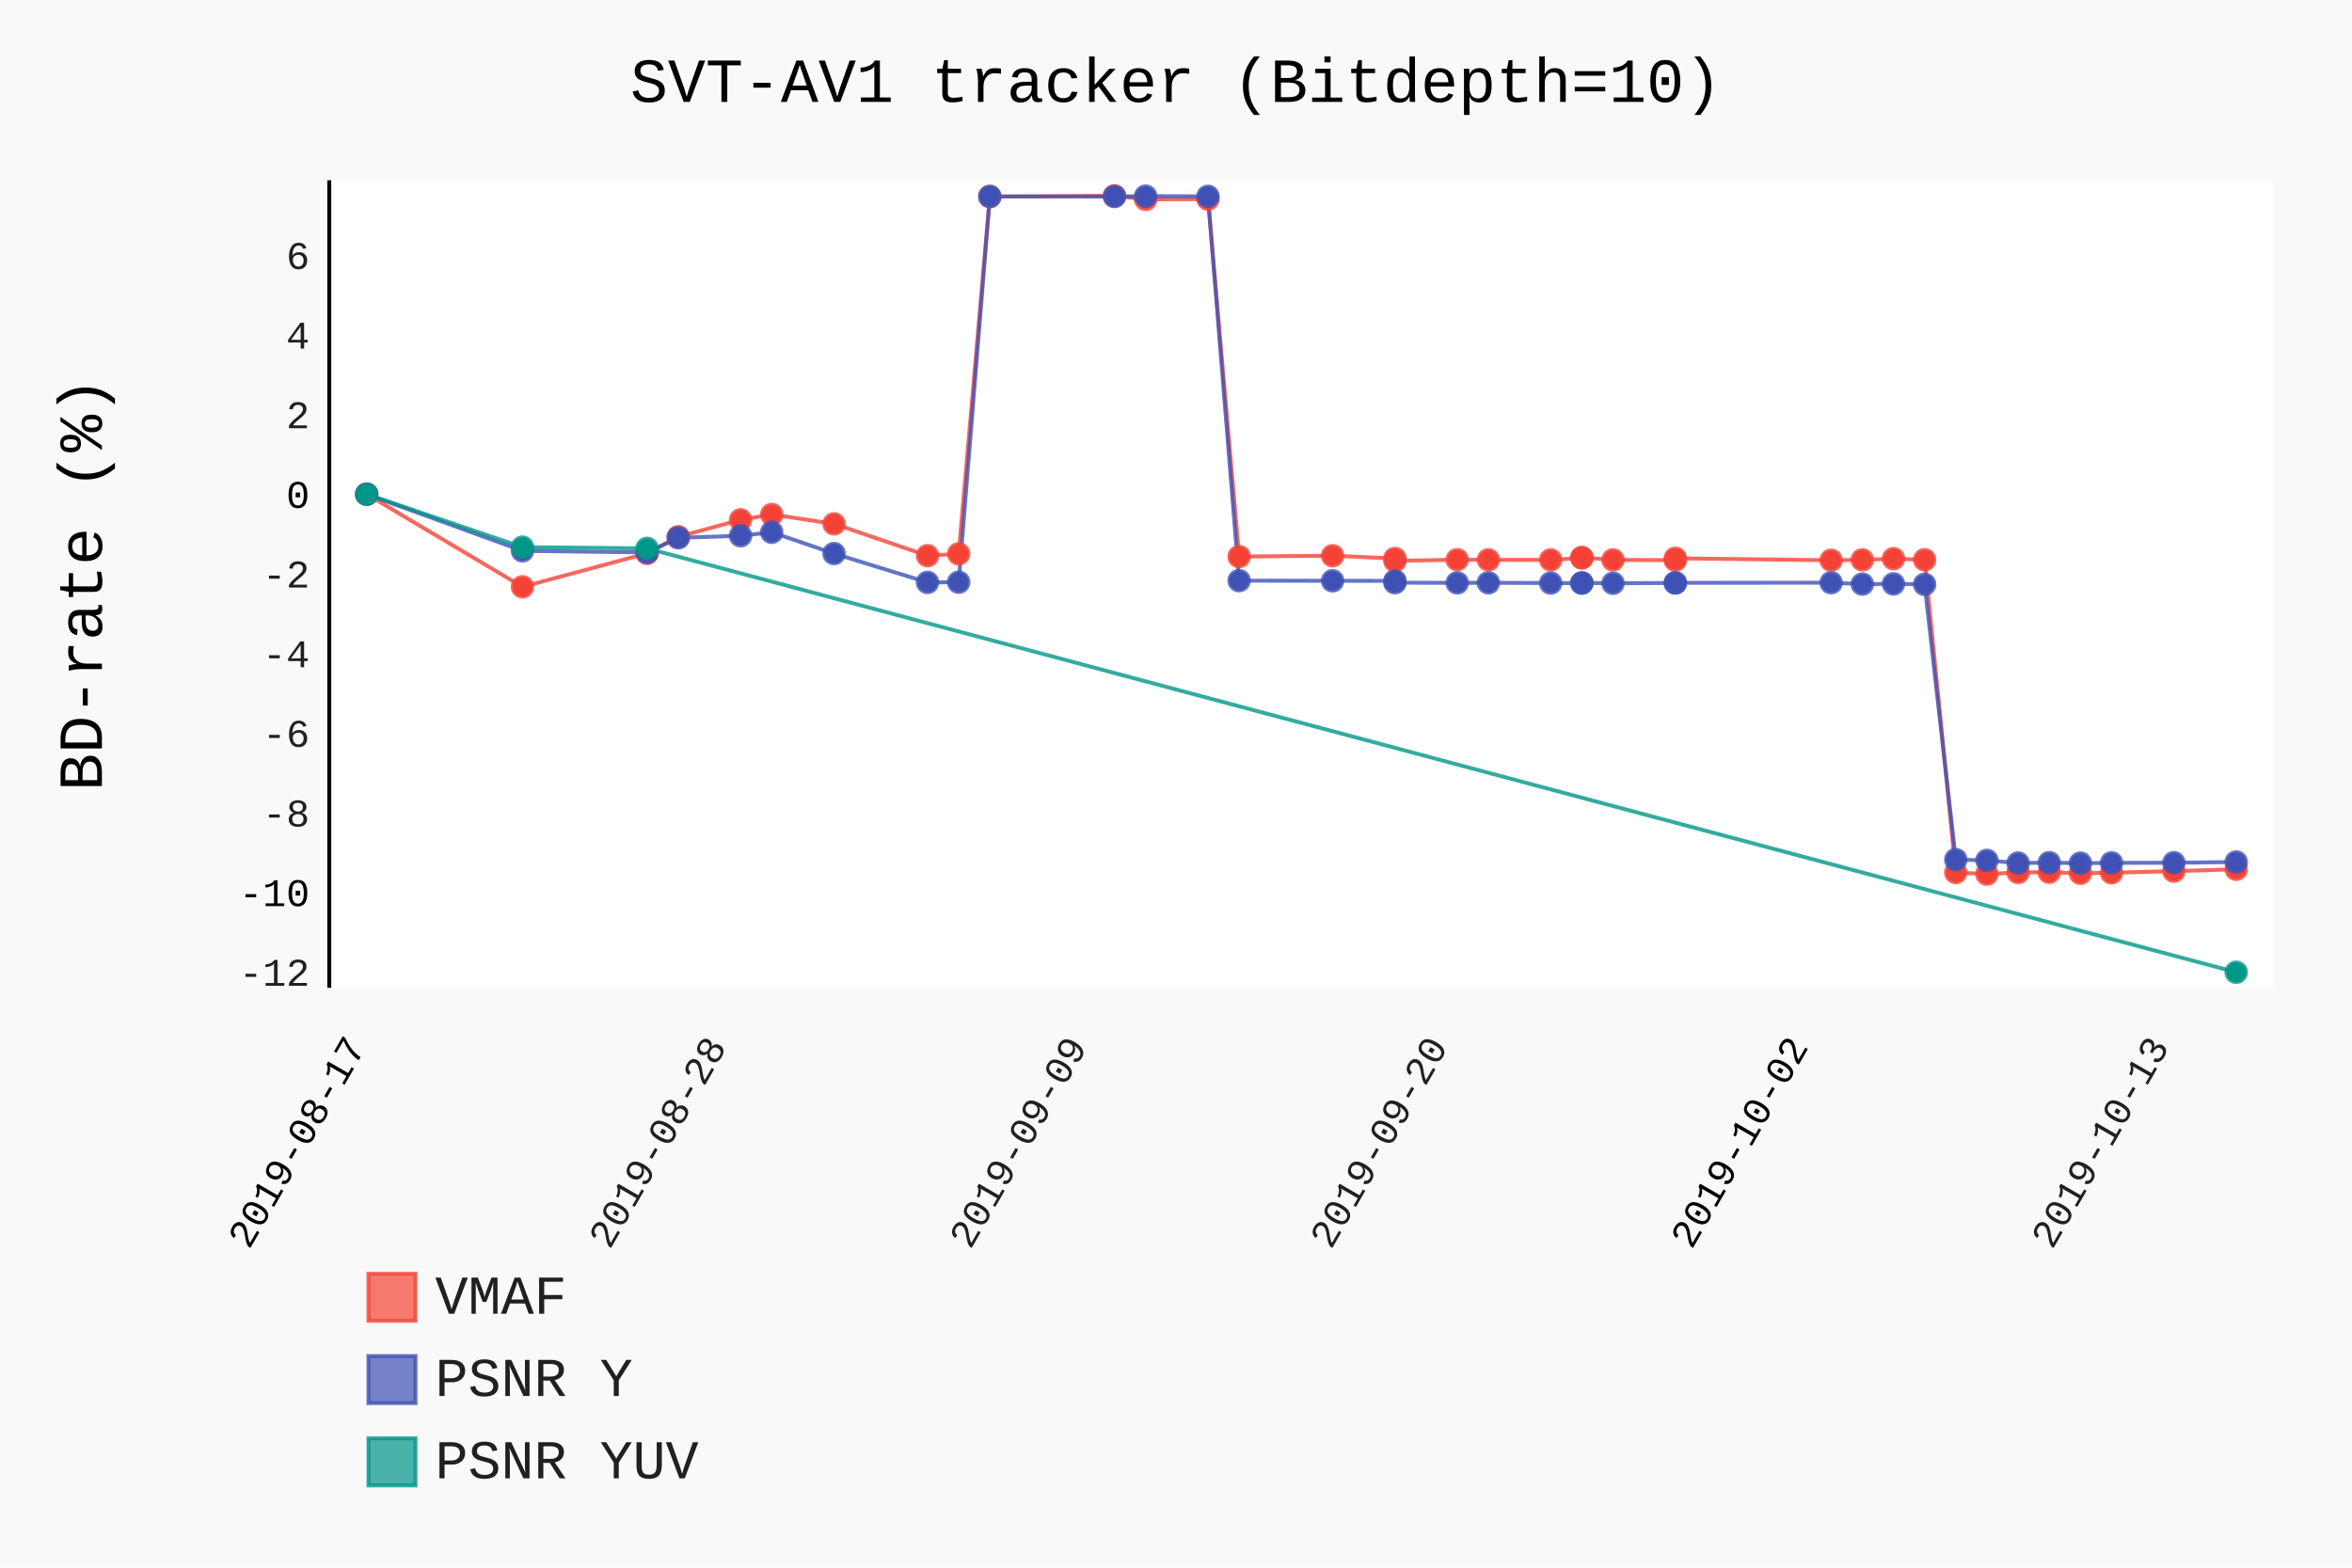
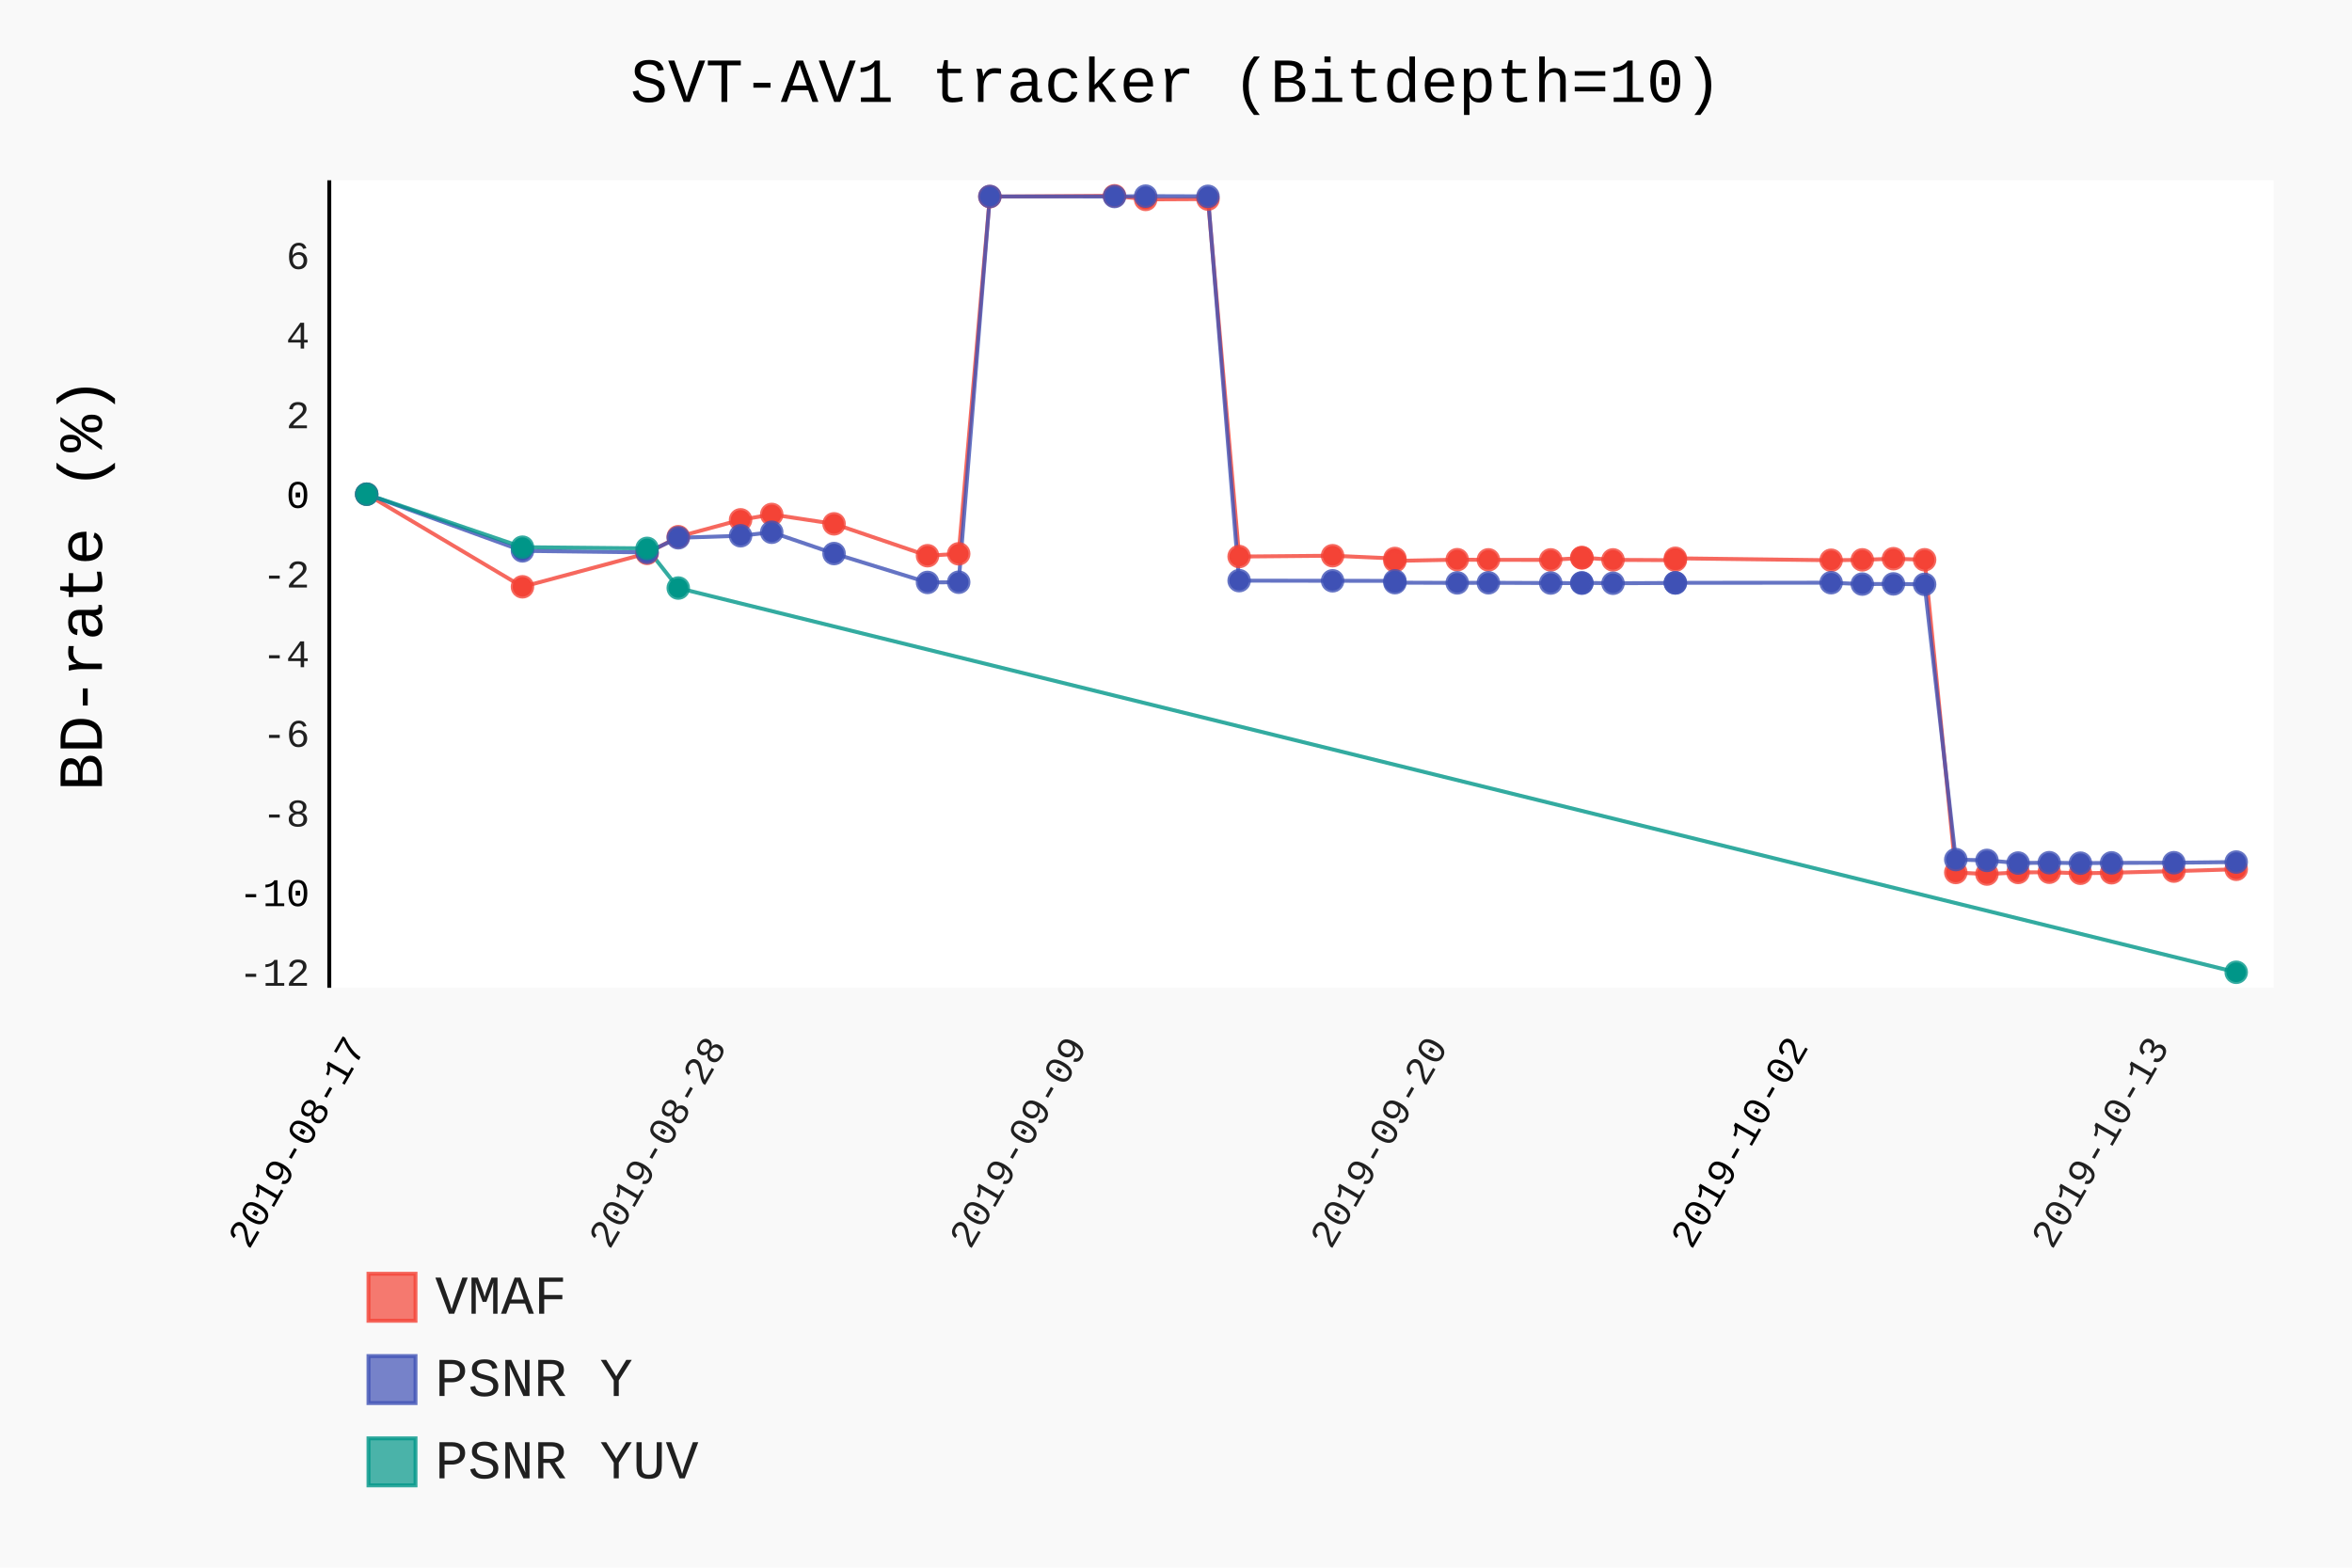
- <svg xmlns="http://www.w3.org/2000/svg" id="chart-8950cf0b-3c40-4e73-9521-b5a12d7706a9" class="pygal-chart" viewBox="0 0 600 400">
+ <svg xmlns="http://www.w3.org/2000/svg" id="chart-0925e5ea-1316-4323-9964-562510b1588f" class="pygal-chart" viewBox="0 0 600 400">
  <defs>
-     <style type="text/css">#chart-8950cf0b-3c40-4e73-9521-b5a12d7706a9{-webkit-user-select:none;-webkit-font-smoothing:antialiased;font-family:Consolas,"Liberation Mono",Menlo,Courier,monospace}#chart-8950cf0b-3c40-4e73-9521-b5a12d7706a9 .title{font-family:Consolas,"Liberation Mono",Menlo,Courier,monospace;font-size:16px}#chart-8950cf0b-3c40-4e73-9521-b5a12d7706a9 .legends .legend text{font-family:Consolas,"Liberation Mono",Menlo,Courier,monospace;font-size:14px}#chart-8950cf0b-3c40-4e73-9521-b5a12d7706a9 .axis text{font-family:Consolas,"Liberation Mono",Menlo,Courier,monospace;font-size:10px}#chart-8950cf0b-3c40-4e73-9521-b5a12d7706a9 .axis text.major{font-family:Consolas,"Liberation Mono",Menlo,Courier,monospace;font-size:10px}#chart-8950cf0b-3c40-4e73-9521-b5a12d7706a9 .text-overlay text.value{font-family:Consolas,"Liberation Mono",Menlo,Courier,monospace;font-size:16px}#chart-8950cf0b-3c40-4e73-9521-b5a12d7706a9 .text-overlay text.label{font-family:Consolas,"Liberation Mono",Menlo,Courier,monospace;font-size:10px}#chart-8950cf0b-3c40-4e73-9521-b5a12d7706a9 .tooltip{font-family:Consolas,"Liberation Mono",Menlo,Courier,monospace;font-size:14px}#chart-8950cf0b-3c40-4e73-9521-b5a12d7706a9 text.no_data{font-family:Consolas,"Liberation Mono",Menlo,Courier,monospace;font-size:64px}
- #chart-8950cf0b-3c40-4e73-9521-b5a12d7706a9{background-color:rgba(249,249,249,1)}#chart-8950cf0b-3c40-4e73-9521-b5a12d7706a9 path,#chart-8950cf0b-3c40-4e73-9521-b5a12d7706a9 line,#chart-8950cf0b-3c40-4e73-9521-b5a12d7706a9 rect,#chart-8950cf0b-3c40-4e73-9521-b5a12d7706a9 circle{-webkit-transition:150ms;-moz-transition:150ms;transition:150ms}#chart-8950cf0b-3c40-4e73-9521-b5a12d7706a9 .graph &gt; .background{fill:rgba(249,249,249,1)}#chart-8950cf0b-3c40-4e73-9521-b5a12d7706a9 .plot &gt; .background{fill:rgba(255,255,255,1)}#chart-8950cf0b-3c40-4e73-9521-b5a12d7706a9 .graph{fill:rgba(0,0,0,.87)}#chart-8950cf0b-3c40-4e73-9521-b5a12d7706a9 text.no_data{fill:rgba(0,0,0,1)}#chart-8950cf0b-3c40-4e73-9521-b5a12d7706a9 .title{fill:rgba(0,0,0,1)}#chart-8950cf0b-3c40-4e73-9521-b5a12d7706a9 .legends .legend text{fill:rgba(0,0,0,.87)}#chart-8950cf0b-3c40-4e73-9521-b5a12d7706a9 .legends .legend:hover text{fill:rgba(0,0,0,1)}#chart-8950cf0b-3c40-4e73-9521-b5a12d7706a9 .axis .line{stroke:rgba(0,0,0,1)}#chart-8950cf0b-3c40-4e73-9521-b5a12d7706a9 .axis .guide.line{stroke:rgba(0,0,0,.54)}#chart-8950cf0b-3c40-4e73-9521-b5a12d7706a9 .axis .major.line{stroke:rgba(0,0,0,.87)}#chart-8950cf0b-3c40-4e73-9521-b5a12d7706a9 .axis text.major{fill:rgba(0,0,0,1)}#chart-8950cf0b-3c40-4e73-9521-b5a12d7706a9 .axis.y .guides:hover .guide.line,#chart-8950cf0b-3c40-4e73-9521-b5a12d7706a9 .line-graph .axis.x .guides:hover .guide.line,#chart-8950cf0b-3c40-4e73-9521-b5a12d7706a9 .stackedline-graph .axis.x .guides:hover .guide.line,#chart-8950cf0b-3c40-4e73-9521-b5a12d7706a9 .xy-graph .axis.x .guides:hover .guide.line{stroke:rgba(0,0,0,1)}#chart-8950cf0b-3c40-4e73-9521-b5a12d7706a9 .axis .guides:hover text{fill:rgba(0,0,0,1)}#chart-8950cf0b-3c40-4e73-9521-b5a12d7706a9 .reactive{fill-opacity:.7;stroke-opacity:.8}#chart-8950cf0b-3c40-4e73-9521-b5a12d7706a9 .ci{stroke:rgba(0,0,0,.87)}#chart-8950cf0b-3c40-4e73-9521-b5a12d7706a9 .reactive.active,#chart-8950cf0b-3c40-4e73-9521-b5a12d7706a9 .active .reactive{fill-opacity:.8;stroke-opacity:.9;stroke-width:4}#chart-8950cf0b-3c40-4e73-9521-b5a12d7706a9 .ci .reactive.active{stroke-width:1.5}#chart-8950cf0b-3c40-4e73-9521-b5a12d7706a9 .series text{fill:rgba(0,0,0,1)}#chart-8950cf0b-3c40-4e73-9521-b5a12d7706a9 .tooltip rect{fill:rgba(255,255,255,1);stroke:rgba(0,0,0,1);-webkit-transition:opacity 150ms;-moz-transition:opacity 150ms;transition:opacity 150ms}#chart-8950cf0b-3c40-4e73-9521-b5a12d7706a9 .tooltip .label{fill:rgba(0,0,0,.87)}#chart-8950cf0b-3c40-4e73-9521-b5a12d7706a9 .tooltip .label{fill:rgba(0,0,0,.87)}#chart-8950cf0b-3c40-4e73-9521-b5a12d7706a9 .tooltip .legend{font-size:.8em;fill:rgba(0,0,0,.54)}#chart-8950cf0b-3c40-4e73-9521-b5a12d7706a9 .tooltip .x_label{font-size:.6em;fill:rgba(0,0,0,1)}#chart-8950cf0b-3c40-4e73-9521-b5a12d7706a9 .tooltip .xlink{font-size:.5em;text-decoration:underline}#chart-8950cf0b-3c40-4e73-9521-b5a12d7706a9 .tooltip .value{font-size:1.5em}#chart-8950cf0b-3c40-4e73-9521-b5a12d7706a9 .bound{font-size:.5em}#chart-8950cf0b-3c40-4e73-9521-b5a12d7706a9 .max-value{font-size:.75em;fill:rgba(0,0,0,.54)}#chart-8950cf0b-3c40-4e73-9521-b5a12d7706a9 .map-element{fill:rgba(255,255,255,1);stroke:rgba(0,0,0,.54) !important}#chart-8950cf0b-3c40-4e73-9521-b5a12d7706a9 .map-element .reactive{fill-opacity:inherit;stroke-opacity:inherit}#chart-8950cf0b-3c40-4e73-9521-b5a12d7706a9 .color-0,#chart-8950cf0b-3c40-4e73-9521-b5a12d7706a9 .color-0 a:visited{stroke:#F44336;fill:#F44336}#chart-8950cf0b-3c40-4e73-9521-b5a12d7706a9 .color-1,#chart-8950cf0b-3c40-4e73-9521-b5a12d7706a9 .color-1 a:visited{stroke:#3F51B5;fill:#3F51B5}#chart-8950cf0b-3c40-4e73-9521-b5a12d7706a9 .color-2,#chart-8950cf0b-3c40-4e73-9521-b5a12d7706a9 .color-2 a:visited{stroke:#009688;fill:#009688}#chart-8950cf0b-3c40-4e73-9521-b5a12d7706a9 .text-overlay .color-0 text{fill:black}#chart-8950cf0b-3c40-4e73-9521-b5a12d7706a9 .text-overlay .color-1 text{fill:black}#chart-8950cf0b-3c40-4e73-9521-b5a12d7706a9 .text-overlay .color-2 text{fill:black}
- #chart-8950cf0b-3c40-4e73-9521-b5a12d7706a9 text.no_data{text-anchor:middle}#chart-8950cf0b-3c40-4e73-9521-b5a12d7706a9 .guide.line{fill:none}#chart-8950cf0b-3c40-4e73-9521-b5a12d7706a9 .centered{text-anchor:middle}#chart-8950cf0b-3c40-4e73-9521-b5a12d7706a9 .title{text-anchor:middle}#chart-8950cf0b-3c40-4e73-9521-b5a12d7706a9 .legends .legend text{fill-opacity:1}#chart-8950cf0b-3c40-4e73-9521-b5a12d7706a9 .axis.x text{text-anchor:middle}#chart-8950cf0b-3c40-4e73-9521-b5a12d7706a9 .axis.x:not(.web) text[transform]{text-anchor:start}#chart-8950cf0b-3c40-4e73-9521-b5a12d7706a9 .axis.x:not(.web) text[transform].backwards{text-anchor:end}#chart-8950cf0b-3c40-4e73-9521-b5a12d7706a9 .axis.y text{text-anchor:end}#chart-8950cf0b-3c40-4e73-9521-b5a12d7706a9 .axis.y text[transform].backwards{text-anchor:start}#chart-8950cf0b-3c40-4e73-9521-b5a12d7706a9 .axis.y2 text{text-anchor:start}#chart-8950cf0b-3c40-4e73-9521-b5a12d7706a9 .axis.y2 text[transform].backwards{text-anchor:end}#chart-8950cf0b-3c40-4e73-9521-b5a12d7706a9 .axis .guide.line{stroke-dasharray:4,4}#chart-8950cf0b-3c40-4e73-9521-b5a12d7706a9 .axis .major.guide.line{stroke-dasharray:6,6}#chart-8950cf0b-3c40-4e73-9521-b5a12d7706a9 .horizontal .axis.y .guide.line,#chart-8950cf0b-3c40-4e73-9521-b5a12d7706a9 .horizontal .axis.y2 .guide.line,#chart-8950cf0b-3c40-4e73-9521-b5a12d7706a9 .vertical .axis.x .guide.line{opacity:0}#chart-8950cf0b-3c40-4e73-9521-b5a12d7706a9 .horizontal .axis.always_show .guide.line,#chart-8950cf0b-3c40-4e73-9521-b5a12d7706a9 .vertical .axis.always_show .guide.line{opacity:1 !important}#chart-8950cf0b-3c40-4e73-9521-b5a12d7706a9 .axis.y .guides:hover .guide.line,#chart-8950cf0b-3c40-4e73-9521-b5a12d7706a9 .axis.y2 .guides:hover .guide.line,#chart-8950cf0b-3c40-4e73-9521-b5a12d7706a9 .axis.x .guides:hover .guide.line{opacity:1}#chart-8950cf0b-3c40-4e73-9521-b5a12d7706a9 .axis .guides:hover text{opacity:1}#chart-8950cf0b-3c40-4e73-9521-b5a12d7706a9 .nofill{fill:none}#chart-8950cf0b-3c40-4e73-9521-b5a12d7706a9 .subtle-fill{fill-opacity:.2}#chart-8950cf0b-3c40-4e73-9521-b5a12d7706a9 .dot{stroke-width:1px;fill-opacity:1}#chart-8950cf0b-3c40-4e73-9521-b5a12d7706a9 .dot.active{stroke-width:5px}#chart-8950cf0b-3c40-4e73-9521-b5a12d7706a9 .dot.negative{fill:transparent}#chart-8950cf0b-3c40-4e73-9521-b5a12d7706a9 text,#chart-8950cf0b-3c40-4e73-9521-b5a12d7706a9 tspan{stroke:none !important}#chart-8950cf0b-3c40-4e73-9521-b5a12d7706a9 .series text.active{opacity:1}#chart-8950cf0b-3c40-4e73-9521-b5a12d7706a9 .tooltip rect{fill-opacity:.95;stroke-width:.5}#chart-8950cf0b-3c40-4e73-9521-b5a12d7706a9 .tooltip text{fill-opacity:1}#chart-8950cf0b-3c40-4e73-9521-b5a12d7706a9 .showable{visibility:hidden}#chart-8950cf0b-3c40-4e73-9521-b5a12d7706a9 .showable.shown{visibility:visible}#chart-8950cf0b-3c40-4e73-9521-b5a12d7706a9 .gauge-background{fill:rgba(229,229,229,1);stroke:none}#chart-8950cf0b-3c40-4e73-9521-b5a12d7706a9 .bg-lines{stroke:rgba(249,249,249,1);stroke-width:2px}</style>
+     <style type="text/css">#chart-0925e5ea-1316-4323-9964-562510b1588f{-webkit-user-select:none;-webkit-font-smoothing:antialiased;font-family:Consolas,"Liberation Mono",Menlo,Courier,monospace}#chart-0925e5ea-1316-4323-9964-562510b1588f .title{font-family:Consolas,"Liberation Mono",Menlo,Courier,monospace;font-size:16px}#chart-0925e5ea-1316-4323-9964-562510b1588f .legends .legend text{font-family:Consolas,"Liberation Mono",Menlo,Courier,monospace;font-size:14px}#chart-0925e5ea-1316-4323-9964-562510b1588f .axis text{font-family:Consolas,"Liberation Mono",Menlo,Courier,monospace;font-size:10px}#chart-0925e5ea-1316-4323-9964-562510b1588f .axis text.major{font-family:Consolas,"Liberation Mono",Menlo,Courier,monospace;font-size:10px}#chart-0925e5ea-1316-4323-9964-562510b1588f .text-overlay text.value{font-family:Consolas,"Liberation Mono",Menlo,Courier,monospace;font-size:16px}#chart-0925e5ea-1316-4323-9964-562510b1588f .text-overlay text.label{font-family:Consolas,"Liberation Mono",Menlo,Courier,monospace;font-size:10px}#chart-0925e5ea-1316-4323-9964-562510b1588f .tooltip{font-family:Consolas,"Liberation Mono",Menlo,Courier,monospace;font-size:14px}#chart-0925e5ea-1316-4323-9964-562510b1588f text.no_data{font-family:Consolas,"Liberation Mono",Menlo,Courier,monospace;font-size:64px}
+ #chart-0925e5ea-1316-4323-9964-562510b1588f{background-color:rgba(249,249,249,1)}#chart-0925e5ea-1316-4323-9964-562510b1588f path,#chart-0925e5ea-1316-4323-9964-562510b1588f line,#chart-0925e5ea-1316-4323-9964-562510b1588f rect,#chart-0925e5ea-1316-4323-9964-562510b1588f circle{-webkit-transition:150ms;-moz-transition:150ms;transition:150ms}#chart-0925e5ea-1316-4323-9964-562510b1588f .graph &gt; .background{fill:rgba(249,249,249,1)}#chart-0925e5ea-1316-4323-9964-562510b1588f .plot &gt; .background{fill:rgba(255,255,255,1)}#chart-0925e5ea-1316-4323-9964-562510b1588f .graph{fill:rgba(0,0,0,.87)}#chart-0925e5ea-1316-4323-9964-562510b1588f text.no_data{fill:rgba(0,0,0,1)}#chart-0925e5ea-1316-4323-9964-562510b1588f .title{fill:rgba(0,0,0,1)}#chart-0925e5ea-1316-4323-9964-562510b1588f .legends .legend text{fill:rgba(0,0,0,.87)}#chart-0925e5ea-1316-4323-9964-562510b1588f .legends .legend:hover text{fill:rgba(0,0,0,1)}#chart-0925e5ea-1316-4323-9964-562510b1588f .axis .line{stroke:rgba(0,0,0,1)}#chart-0925e5ea-1316-4323-9964-562510b1588f .axis .guide.line{stroke:rgba(0,0,0,.54)}#chart-0925e5ea-1316-4323-9964-562510b1588f .axis .major.line{stroke:rgba(0,0,0,.87)}#chart-0925e5ea-1316-4323-9964-562510b1588f .axis text.major{fill:rgba(0,0,0,1)}#chart-0925e5ea-1316-4323-9964-562510b1588f .axis.y .guides:hover .guide.line,#chart-0925e5ea-1316-4323-9964-562510b1588f .line-graph .axis.x .guides:hover .guide.line,#chart-0925e5ea-1316-4323-9964-562510b1588f .stackedline-graph .axis.x .guides:hover .guide.line,#chart-0925e5ea-1316-4323-9964-562510b1588f .xy-graph .axis.x .guides:hover .guide.line{stroke:rgba(0,0,0,1)}#chart-0925e5ea-1316-4323-9964-562510b1588f .axis .guides:hover text{fill:rgba(0,0,0,1)}#chart-0925e5ea-1316-4323-9964-562510b1588f .reactive{fill-opacity:.7;stroke-opacity:.8}#chart-0925e5ea-1316-4323-9964-562510b1588f .ci{stroke:rgba(0,0,0,.87)}#chart-0925e5ea-1316-4323-9964-562510b1588f .reactive.active,#chart-0925e5ea-1316-4323-9964-562510b1588f .active .reactive{fill-opacity:.8;stroke-opacity:.9;stroke-width:4}#chart-0925e5ea-1316-4323-9964-562510b1588f .ci .reactive.active{stroke-width:1.5}#chart-0925e5ea-1316-4323-9964-562510b1588f .series text{fill:rgba(0,0,0,1)}#chart-0925e5ea-1316-4323-9964-562510b1588f .tooltip rect{fill:rgba(255,255,255,1);stroke:rgba(0,0,0,1);-webkit-transition:opacity 150ms;-moz-transition:opacity 150ms;transition:opacity 150ms}#chart-0925e5ea-1316-4323-9964-562510b1588f .tooltip .label{fill:rgba(0,0,0,.87)}#chart-0925e5ea-1316-4323-9964-562510b1588f .tooltip .label{fill:rgba(0,0,0,.87)}#chart-0925e5ea-1316-4323-9964-562510b1588f .tooltip .legend{font-size:.8em;fill:rgba(0,0,0,.54)}#chart-0925e5ea-1316-4323-9964-562510b1588f .tooltip .x_label{font-size:.6em;fill:rgba(0,0,0,1)}#chart-0925e5ea-1316-4323-9964-562510b1588f .tooltip .xlink{font-size:.5em;text-decoration:underline}#chart-0925e5ea-1316-4323-9964-562510b1588f .tooltip .value{font-size:1.5em}#chart-0925e5ea-1316-4323-9964-562510b1588f .bound{font-size:.5em}#chart-0925e5ea-1316-4323-9964-562510b1588f .max-value{font-size:.75em;fill:rgba(0,0,0,.54)}#chart-0925e5ea-1316-4323-9964-562510b1588f .map-element{fill:rgba(255,255,255,1);stroke:rgba(0,0,0,.54) !important}#chart-0925e5ea-1316-4323-9964-562510b1588f .map-element .reactive{fill-opacity:inherit;stroke-opacity:inherit}#chart-0925e5ea-1316-4323-9964-562510b1588f .color-0,#chart-0925e5ea-1316-4323-9964-562510b1588f .color-0 a:visited{stroke:#F44336;fill:#F44336}#chart-0925e5ea-1316-4323-9964-562510b1588f .color-1,#chart-0925e5ea-1316-4323-9964-562510b1588f .color-1 a:visited{stroke:#3F51B5;fill:#3F51B5}#chart-0925e5ea-1316-4323-9964-562510b1588f .color-2,#chart-0925e5ea-1316-4323-9964-562510b1588f .color-2 a:visited{stroke:#009688;fill:#009688}#chart-0925e5ea-1316-4323-9964-562510b1588f .text-overlay .color-0 text{fill:black}#chart-0925e5ea-1316-4323-9964-562510b1588f .text-overlay .color-1 text{fill:black}#chart-0925e5ea-1316-4323-9964-562510b1588f .text-overlay .color-2 text{fill:black}
+ #chart-0925e5ea-1316-4323-9964-562510b1588f text.no_data{text-anchor:middle}#chart-0925e5ea-1316-4323-9964-562510b1588f .guide.line{fill:none}#chart-0925e5ea-1316-4323-9964-562510b1588f .centered{text-anchor:middle}#chart-0925e5ea-1316-4323-9964-562510b1588f .title{text-anchor:middle}#chart-0925e5ea-1316-4323-9964-562510b1588f .legends .legend text{fill-opacity:1}#chart-0925e5ea-1316-4323-9964-562510b1588f .axis.x text{text-anchor:middle}#chart-0925e5ea-1316-4323-9964-562510b1588f .axis.x:not(.web) text[transform]{text-anchor:start}#chart-0925e5ea-1316-4323-9964-562510b1588f .axis.x:not(.web) text[transform].backwards{text-anchor:end}#chart-0925e5ea-1316-4323-9964-562510b1588f .axis.y text{text-anchor:end}#chart-0925e5ea-1316-4323-9964-562510b1588f .axis.y text[transform].backwards{text-anchor:start}#chart-0925e5ea-1316-4323-9964-562510b1588f .axis.y2 text{text-anchor:start}#chart-0925e5ea-1316-4323-9964-562510b1588f .axis.y2 text[transform].backwards{text-anchor:end}#chart-0925e5ea-1316-4323-9964-562510b1588f .axis .guide.line{stroke-dasharray:4,4}#chart-0925e5ea-1316-4323-9964-562510b1588f .axis .major.guide.line{stroke-dasharray:6,6}#chart-0925e5ea-1316-4323-9964-562510b1588f .horizontal .axis.y .guide.line,#chart-0925e5ea-1316-4323-9964-562510b1588f .horizontal .axis.y2 .guide.line,#chart-0925e5ea-1316-4323-9964-562510b1588f .vertical .axis.x .guide.line{opacity:0}#chart-0925e5ea-1316-4323-9964-562510b1588f .horizontal .axis.always_show .guide.line,#chart-0925e5ea-1316-4323-9964-562510b1588f .vertical .axis.always_show .guide.line{opacity:1 !important}#chart-0925e5ea-1316-4323-9964-562510b1588f .axis.y .guides:hover .guide.line,#chart-0925e5ea-1316-4323-9964-562510b1588f .axis.y2 .guides:hover .guide.line,#chart-0925e5ea-1316-4323-9964-562510b1588f .axis.x .guides:hover .guide.line{opacity:1}#chart-0925e5ea-1316-4323-9964-562510b1588f .axis .guides:hover text{opacity:1}#chart-0925e5ea-1316-4323-9964-562510b1588f .nofill{fill:none}#chart-0925e5ea-1316-4323-9964-562510b1588f .subtle-fill{fill-opacity:.2}#chart-0925e5ea-1316-4323-9964-562510b1588f .dot{stroke-width:1px;fill-opacity:1}#chart-0925e5ea-1316-4323-9964-562510b1588f .dot.active{stroke-width:5px}#chart-0925e5ea-1316-4323-9964-562510b1588f .dot.negative{fill:transparent}#chart-0925e5ea-1316-4323-9964-562510b1588f text,#chart-0925e5ea-1316-4323-9964-562510b1588f tspan{stroke:none !important}#chart-0925e5ea-1316-4323-9964-562510b1588f .series text.active{opacity:1}#chart-0925e5ea-1316-4323-9964-562510b1588f .tooltip rect{fill-opacity:.95;stroke-width:.5}#chart-0925e5ea-1316-4323-9964-562510b1588f .tooltip text{fill-opacity:1}#chart-0925e5ea-1316-4323-9964-562510b1588f .showable{visibility:hidden}#chart-0925e5ea-1316-4323-9964-562510b1588f .showable.shown{visibility:visible}#chart-0925e5ea-1316-4323-9964-562510b1588f .gauge-background{fill:rgba(229,229,229,1);stroke:none}#chart-0925e5ea-1316-4323-9964-562510b1588f .bg-lines{stroke:rgba(249,249,249,1);stroke-width:2px}</style>
  </defs>
  <g class="graph datetimeline-graph vertical">
    <rect class="background" height="400" width="600" x="0" y="0" />
    <g class="plot" transform="translate(84, 46)">
      <rect class="background" height="206.038" width="496.0" x="0" y="0" />
      <g class="axis y">
        <g class="guides">
          <text class="" x="-5" y="205.515">-12</text>
        </g>
        <g class="guides">
          <text class="major" x="-5" y="185.195">-10</text>
        </g>
        <g class="guides">
          <text class="" x="-5" y="164.874">-8</text>
        </g>
        <g class="guides">
          <text class="" x="-5" y="144.554">-6</text>
        </g>
        <g class="guides">
          <text class="" x="-5" y="124.234">-4</text>
        </g>
        <g class="guides">
          <text class="" x="-5" y="103.913">-2</text>
        </g>
        <g class="guides">
          <text class="major" x="-5" y="83.593">0</text>
        </g>
        <g class="guides">
          <text class="" x="-5" y="63.272">2</text>
        </g>
        <g class="guides">
          <text class="" x="-5" y="42.952">4</text>
        </g>
        <g class="guides">
          <text class="" x="-5" y="22.631">6</text>
        </g>
      </g>
      <g class="axis x">
        <path class="line" d="M0 0 v206.038" />
        <g class="guides">
          <path class="major guide line" d="M9.538 0 v206.038" />
          <text class="major backwards" x="9.538" y="221.038" transform="rotate(300 9.538462 221.0385)">2019-08-17</text>
        </g>
        <g class="guides">
          <path class="guide line" d="M101.538 0 v206.038" />
          <text class="backwards" x="101.538" y="221.038" transform="rotate(300 101.5375 221.0385)">2019-08-28</text>
        </g>
        <g class="guides">
          <path class="guide line" d="M193.537 0 v206.038" />
          <text class="backwards" x="193.537" y="221.038" transform="rotate(300 193.5366 221.0385)">2019-09-09</text>
        </g>
        <g class="guides">
          <path class="guide line" d="M285.536 0 v206.038" />
          <text class="backwards" x="285.536" y="221.038" transform="rotate(300 285.5356 221.0385)">2019-09-20</text>
        </g>
        <g class="guides">
          <path class="major guide line" d="M377.535 0 v206.038" />
          <text class="major backwards" x="377.535" y="221.038" transform="rotate(300 377.5347 221.0385)">2019-10-02</text>
        </g>
        <g class="guides">
          <path class="guide line" d="M469.534 0 v206.038" />
          <text class="backwards" x="469.534" y="221.038" transform="rotate(300 469.5337 221.0385)">2019-10-13</text>
        </g>
      </g>
      <g class="series serie-0 color-0">
        <path class="line reactive nofill" d="M9.538 80.093 L49.282 103.725 81.077 95.191 89.026 90.944 104.923 86.636 112.872 85.264 128.769 87.662 152.615 95.79 160.564 95.303 168.513 4.165 200.308 3.962 208.256 4.877 224.154 4.795 232.103 96.004 255.949 95.79 271.846 96.501 271.846 97.111 287.744 96.806 295.692 96.847 311.59 96.857 319.538 96.359 319.538 96.247 327.487 96.857 343.385 96.928 343.385 96.451 383.128 96.949 391.077 96.847 399.026 96.552 406.974 96.827 414.923 176.615 422.872 177.021 430.821 176.605 438.769 176.554 446.718 176.818 454.667 176.686 470.564 176.269 486.462 175.802" />
      </g>
      <g class="series serie-1 color-1">
        <path class="line reactive nofill" d="M9.538 80.093 L49.282 94.551 81.077 94.947 89.026 91.218 104.923 90.7 112.872 89.806 128.769 95.242 152.615 102.608 160.564 102.557 168.513 4.125 200.308 4.135 208.256 4.044 224.154 4.094 232.103 102.151 255.949 102.191 271.846 102.212 271.846 102.669 287.744 102.72 295.692 102.699 311.59 102.76 319.538 102.801 319.538 102.709 327.487 102.821 343.385 102.74 343.385 102.709 383.128 102.679 391.077 103.034 399.026 102.984 406.974 103.095 414.923 173.323 422.872 173.536 430.821 174.207 438.769 174.115 446.718 174.237 454.667 174.166 470.564 174.125 486.462 173.953" />
      </g>
      <g class="series serie-2 color-2">
-         <path class="line reactive nofill" d="M9.538 80.093 L49.282 93.616 81.077 93.921 486.462 202.076" />
+         <path class="line reactive nofill" d="M9.538 80.093 L49.282 93.616 81.077 93.921 89.026 104.04 486.462 202.076" />
      </g>
    </g>
    <g class="titles">
      <text class="title plot_title" x="300.0" y="26">SVT-AV1 tracker (Bitdepth=10)</text>
      <text class="title" x="0" y="175.019" transform="rotate(-90 0 149.0192)">BD-rate (%)</text>
    </g>
    <g class="plot overlay" transform="translate(84, 46)">
      <g class="series serie-0 color-0">
        <g class="dots">
          <circle class="dot reactive tooltip-trigger" cx="9.538" cy="80.093" r="2.5" />
        </g>
        <g class="dots">
          <circle class="dot reactive tooltip-trigger" cx="49.282" cy="103.725" r="2.5" />
        </g>
        <g class="dots">
          <circle class="dot reactive tooltip-trigger" cx="81.077" cy="95.191" r="2.5" />
        </g>
        <g class="dots">
          <circle class="dot reactive tooltip-trigger" cx="89.026" cy="90.944" r="2.5" />
        </g>
        <g class="dots">
          <circle class="dot reactive tooltip-trigger" cx="104.923" cy="86.636" r="2.5" />
        </g>
        <g class="dots">
          <circle class="dot reactive tooltip-trigger" cx="112.872" cy="85.264" r="2.5" />
        </g>
        <g class="dots">
          <circle class="dot reactive tooltip-trigger" cx="128.769" cy="87.662" r="2.5" />
        </g>
        <g class="dots">
          <circle class="dot reactive tooltip-trigger" cx="152.615" cy="95.79" r="2.5" />
        </g>
        <g class="dots">
          <circle class="dot reactive tooltip-trigger" cx="160.564" cy="95.303" r="2.5" />
        </g>
        <g class="dots">
          <circle class="dot reactive tooltip-trigger" cx="168.513" cy="4.165" r="2.5" />
        </g>
        <g class="dots">
          <circle class="dot reactive tooltip-trigger" cx="200.308" cy="3.962" r="2.5" />
        </g>
        <g class="dots">
          <circle class="dot reactive tooltip-trigger" cx="208.256" cy="4.877" r="2.5" />
        </g>
        <g class="dots">
          <circle class="dot reactive tooltip-trigger" cx="224.154" cy="4.795" r="2.5" />
        </g>
        <g class="dots">
          <circle class="dot reactive tooltip-trigger" cx="232.103" cy="96.004" r="2.5" />
        </g>
        <g class="dots">
          <circle class="dot reactive tooltip-trigger" cx="255.949" cy="95.79" r="2.5" />
        </g>
        <g class="dots">
          <circle class="dot reactive tooltip-trigger" cx="271.846" cy="96.501" r="2.5" />
        </g>
        <g class="dots">
          <circle class="dot reactive tooltip-trigger" cx="271.846" cy="97.111" r="2.5" />
        </g>
        <g class="dots">
          <circle class="dot reactive tooltip-trigger" cx="287.744" cy="96.806" r="2.5" />
        </g>
        <g class="dots">
          <circle class="dot reactive tooltip-trigger" cx="295.692" cy="96.847" r="2.5" />
        </g>
        <g class="dots">
          <circle class="dot reactive tooltip-trigger" cx="311.59" cy="96.857" r="2.5" />
        </g>
        <g class="dots">
          <circle class="dot reactive tooltip-trigger" cx="319.538" cy="96.359" r="2.5" />
        </g>
        <g class="dots">
          <circle class="dot reactive tooltip-trigger" cx="319.538" cy="96.247" r="2.5" />
        </g>
        <g class="dots">
          <circle class="dot reactive tooltip-trigger" cx="327.487" cy="96.857" r="2.5" />
        </g>
        <g class="dots">
          <circle class="dot reactive tooltip-trigger" cx="343.385" cy="96.928" r="2.5" />
        </g>
        <g class="dots">
          <circle class="dot reactive tooltip-trigger" cx="343.385" cy="96.451" r="2.5" />
        </g>
        <g class="dots">
          <circle class="dot reactive tooltip-trigger" cx="383.128" cy="96.949" r="2.5" />
        </g>
        <g class="dots">
          <circle class="dot reactive tooltip-trigger" cx="391.077" cy="96.847" r="2.5" />
        </g>
        <g class="dots">
          <circle class="dot reactive tooltip-trigger" cx="399.026" cy="96.552" r="2.5" />
        </g>
        <g class="dots">
          <circle class="dot reactive tooltip-trigger" cx="406.974" cy="96.827" r="2.5" />
        </g>
        <g class="dots">
          <circle class="dot reactive tooltip-trigger" cx="414.923" cy="176.615" r="2.5" />
        </g>
        <g class="dots">
          <circle class="dot reactive tooltip-trigger" cx="422.872" cy="177.021" r="2.5" />
        </g>
        <g class="dots">
          <circle class="dot reactive tooltip-trigger" cx="430.821" cy="176.605" r="2.5" />
        </g>
        <g class="dots">
          <circle class="dot reactive tooltip-trigger" cx="438.769" cy="176.554" r="2.5" />
        </g>
        <g class="dots">
          <circle class="dot reactive tooltip-trigger" cx="446.718" cy="176.818" r="2.5" />
        </g>
        <g class="dots">
          <circle class="dot reactive tooltip-trigger" cx="454.667" cy="176.686" r="2.5" />
        </g>
        <g class="dots">
          <circle class="dot reactive tooltip-trigger" cx="470.564" cy="176.269" r="2.5" />
        </g>
        <g class="dots">
          <circle class="dot reactive tooltip-trigger" cx="486.462" cy="175.802" r="2.5" />
        </g>
      </g>
      <g class="series serie-1 color-1">
        <g class="dots">
          <circle class="dot reactive tooltip-trigger" cx="9.538" cy="80.093" r="2.5" />
        </g>
        <g class="dots">
          <circle class="dot reactive tooltip-trigger" cx="49.282" cy="94.551" r="2.5" />
        </g>
        <g class="dots">
          <circle class="dot reactive tooltip-trigger" cx="81.077" cy="94.947" r="2.5" />
        </g>
        <g class="dots">
          <circle class="dot reactive tooltip-trigger" cx="89.026" cy="91.218" r="2.5" />
        </g>
        <g class="dots">
          <circle class="dot reactive tooltip-trigger" cx="104.923" cy="90.7" r="2.5" />
        </g>
        <g class="dots">
          <circle class="dot reactive tooltip-trigger" cx="112.872" cy="89.806" r="2.5" />
        </g>
        <g class="dots">
          <circle class="dot reactive tooltip-trigger" cx="128.769" cy="95.242" r="2.5" />
        </g>
        <g class="dots">
          <circle class="dot reactive tooltip-trigger" cx="152.615" cy="102.608" r="2.5" />
        </g>
        <g class="dots">
          <circle class="dot reactive tooltip-trigger" cx="160.564" cy="102.557" r="2.5" />
        </g>
        <g class="dots">
          <circle class="dot reactive tooltip-trigger" cx="168.513" cy="4.125" r="2.5" />
        </g>
        <g class="dots">
          <circle class="dot reactive tooltip-trigger" cx="200.308" cy="4.135" r="2.5" />
        </g>
        <g class="dots">
          <circle class="dot reactive tooltip-trigger" cx="208.256" cy="4.044" r="2.5" />
        </g>
        <g class="dots">
          <circle class="dot reactive tooltip-trigger" cx="224.154" cy="4.094" r="2.5" />
        </g>
        <g class="dots">
          <circle class="dot reactive tooltip-trigger" cx="232.103" cy="102.151" r="2.5" />
        </g>
        <g class="dots">
          <circle class="dot reactive tooltip-trigger" cx="255.949" cy="102.191" r="2.5" />
        </g>
        <g class="dots">
          <circle class="dot reactive tooltip-trigger" cx="271.846" cy="102.212" r="2.5" />
        </g>
        <g class="dots">
          <circle class="dot reactive tooltip-trigger" cx="271.846" cy="102.669" r="2.5" />
        </g>
        <g class="dots">
          <circle class="dot reactive tooltip-trigger" cx="287.744" cy="102.72" r="2.5" />
        </g>
        <g class="dots">
          <circle class="dot reactive tooltip-trigger" cx="295.692" cy="102.699" r="2.5" />
        </g>
        <g class="dots">
          <circle class="dot reactive tooltip-trigger" cx="311.59" cy="102.76" r="2.5" />
        </g>
        <g class="dots">
          <circle class="dot reactive tooltip-trigger" cx="319.538" cy="102.801" r="2.5" />
        </g>
        <g class="dots">
          <circle class="dot reactive tooltip-trigger" cx="319.538" cy="102.709" r="2.5" />
        </g>
        <g class="dots">
          <circle class="dot reactive tooltip-trigger" cx="327.487" cy="102.821" r="2.5" />
        </g>
        <g class="dots">
          <circle class="dot reactive tooltip-trigger" cx="343.385" cy="102.74" r="2.5" />
        </g>
        <g class="dots">
          <circle class="dot reactive tooltip-trigger" cx="343.385" cy="102.709" r="2.5" />
        </g>
        <g class="dots">
          <circle class="dot reactive tooltip-trigger" cx="383.128" cy="102.679" r="2.5" />
        </g>
        <g class="dots">
          <circle class="dot reactive tooltip-trigger" cx="391.077" cy="103.034" r="2.5" />
        </g>
        <g class="dots">
          <circle class="dot reactive tooltip-trigger" cx="399.026" cy="102.984" r="2.5" />
        </g>
        <g class="dots">
          <circle class="dot reactive tooltip-trigger" cx="406.974" cy="103.095" r="2.5" />
        </g>
        <g class="dots">
          <circle class="dot reactive tooltip-trigger" cx="414.923" cy="173.323" r="2.5" />
        </g>
        <g class="dots">
          <circle class="dot reactive tooltip-trigger" cx="422.872" cy="173.536" r="2.5" />
        </g>
        <g class="dots">
          <circle class="dot reactive tooltip-trigger" cx="430.821" cy="174.207" r="2.5" />
        </g>
        <g class="dots">
          <circle class="dot reactive tooltip-trigger" cx="438.769" cy="174.115" r="2.5" />
        </g>
        <g class="dots">
          <circle class="dot reactive tooltip-trigger" cx="446.718" cy="174.237" r="2.5" />
        </g>
        <g class="dots">
          <circle class="dot reactive tooltip-trigger" cx="454.667" cy="174.166" r="2.5" />
        </g>
        <g class="dots">
          <circle class="dot reactive tooltip-trigger" cx="470.564" cy="174.125" r="2.5" />
        </g>
        <g class="dots">
          <circle class="dot reactive tooltip-trigger" cx="486.462" cy="173.953" r="2.5" />
        </g>
      </g>
      <g class="series serie-2 color-2">
        <g class="dots">
          <circle class="dot reactive tooltip-trigger" cx="9.538" cy="80.093" r="2.5" />
        </g>
        <g class="dots">
          <circle class="dot reactive tooltip-trigger" cx="49.282" cy="93.616" r="2.5" />
        </g>
        <g class="dots">
          <circle class="dot reactive tooltip-trigger" cx="81.077" cy="93.921" r="2.5" />
+         </g>
+         <g class="dots">
+           <circle class="dot reactive tooltip-trigger" cx="89.026" cy="104.04" r="2.5" />
        </g>
        <g class="dots">
          <circle class="dot reactive tooltip-trigger" cx="486.462" cy="202.076" r="2.5" />
        </g>
      </g>
    </g>
    <g class="plot text-overlay" transform="translate(84, 46)">
      <g class="series serie-0 color-0" />
      <g class="series serie-1 color-1" />
      <g class="series serie-2 color-2" />
    </g>
    <g class="plot tooltip-overlay" transform="translate(84, 46)">
      <g class="tooltip" style="opacity: 0" transform="translate(0 0)">
        <rect class="tooltip-box" height="0" rx="0" ry="0" width="0" />
        <g class="text" />
      </g>
    </g>
    <g class="legends" transform="translate(94, 324)">
      <g class="legend reactive activate-serie" id="activate-serie-0">
        <rect class="color-0 reactive" height="12" width="12" x="0.0" y="1.0" />
        <text x="17.0" y="11.2">VMAF</text>
      </g>
      <g class="legend reactive activate-serie" id="activate-serie-1">
        <rect class="color-1 reactive" height="12" width="12" x="0.0" y="22.0" />
        <text x="17.0" y="32.2">PSNR Y</text>
      </g>
      <g class="legend reactive activate-serie" id="activate-serie-2">
        <rect class="color-2 reactive" height="12" width="12" x="0.0" y="43.0" />
        <text x="17.0" y="53.2">PSNR YUV</text>
      </g>
    </g>
  </g>
</svg>
